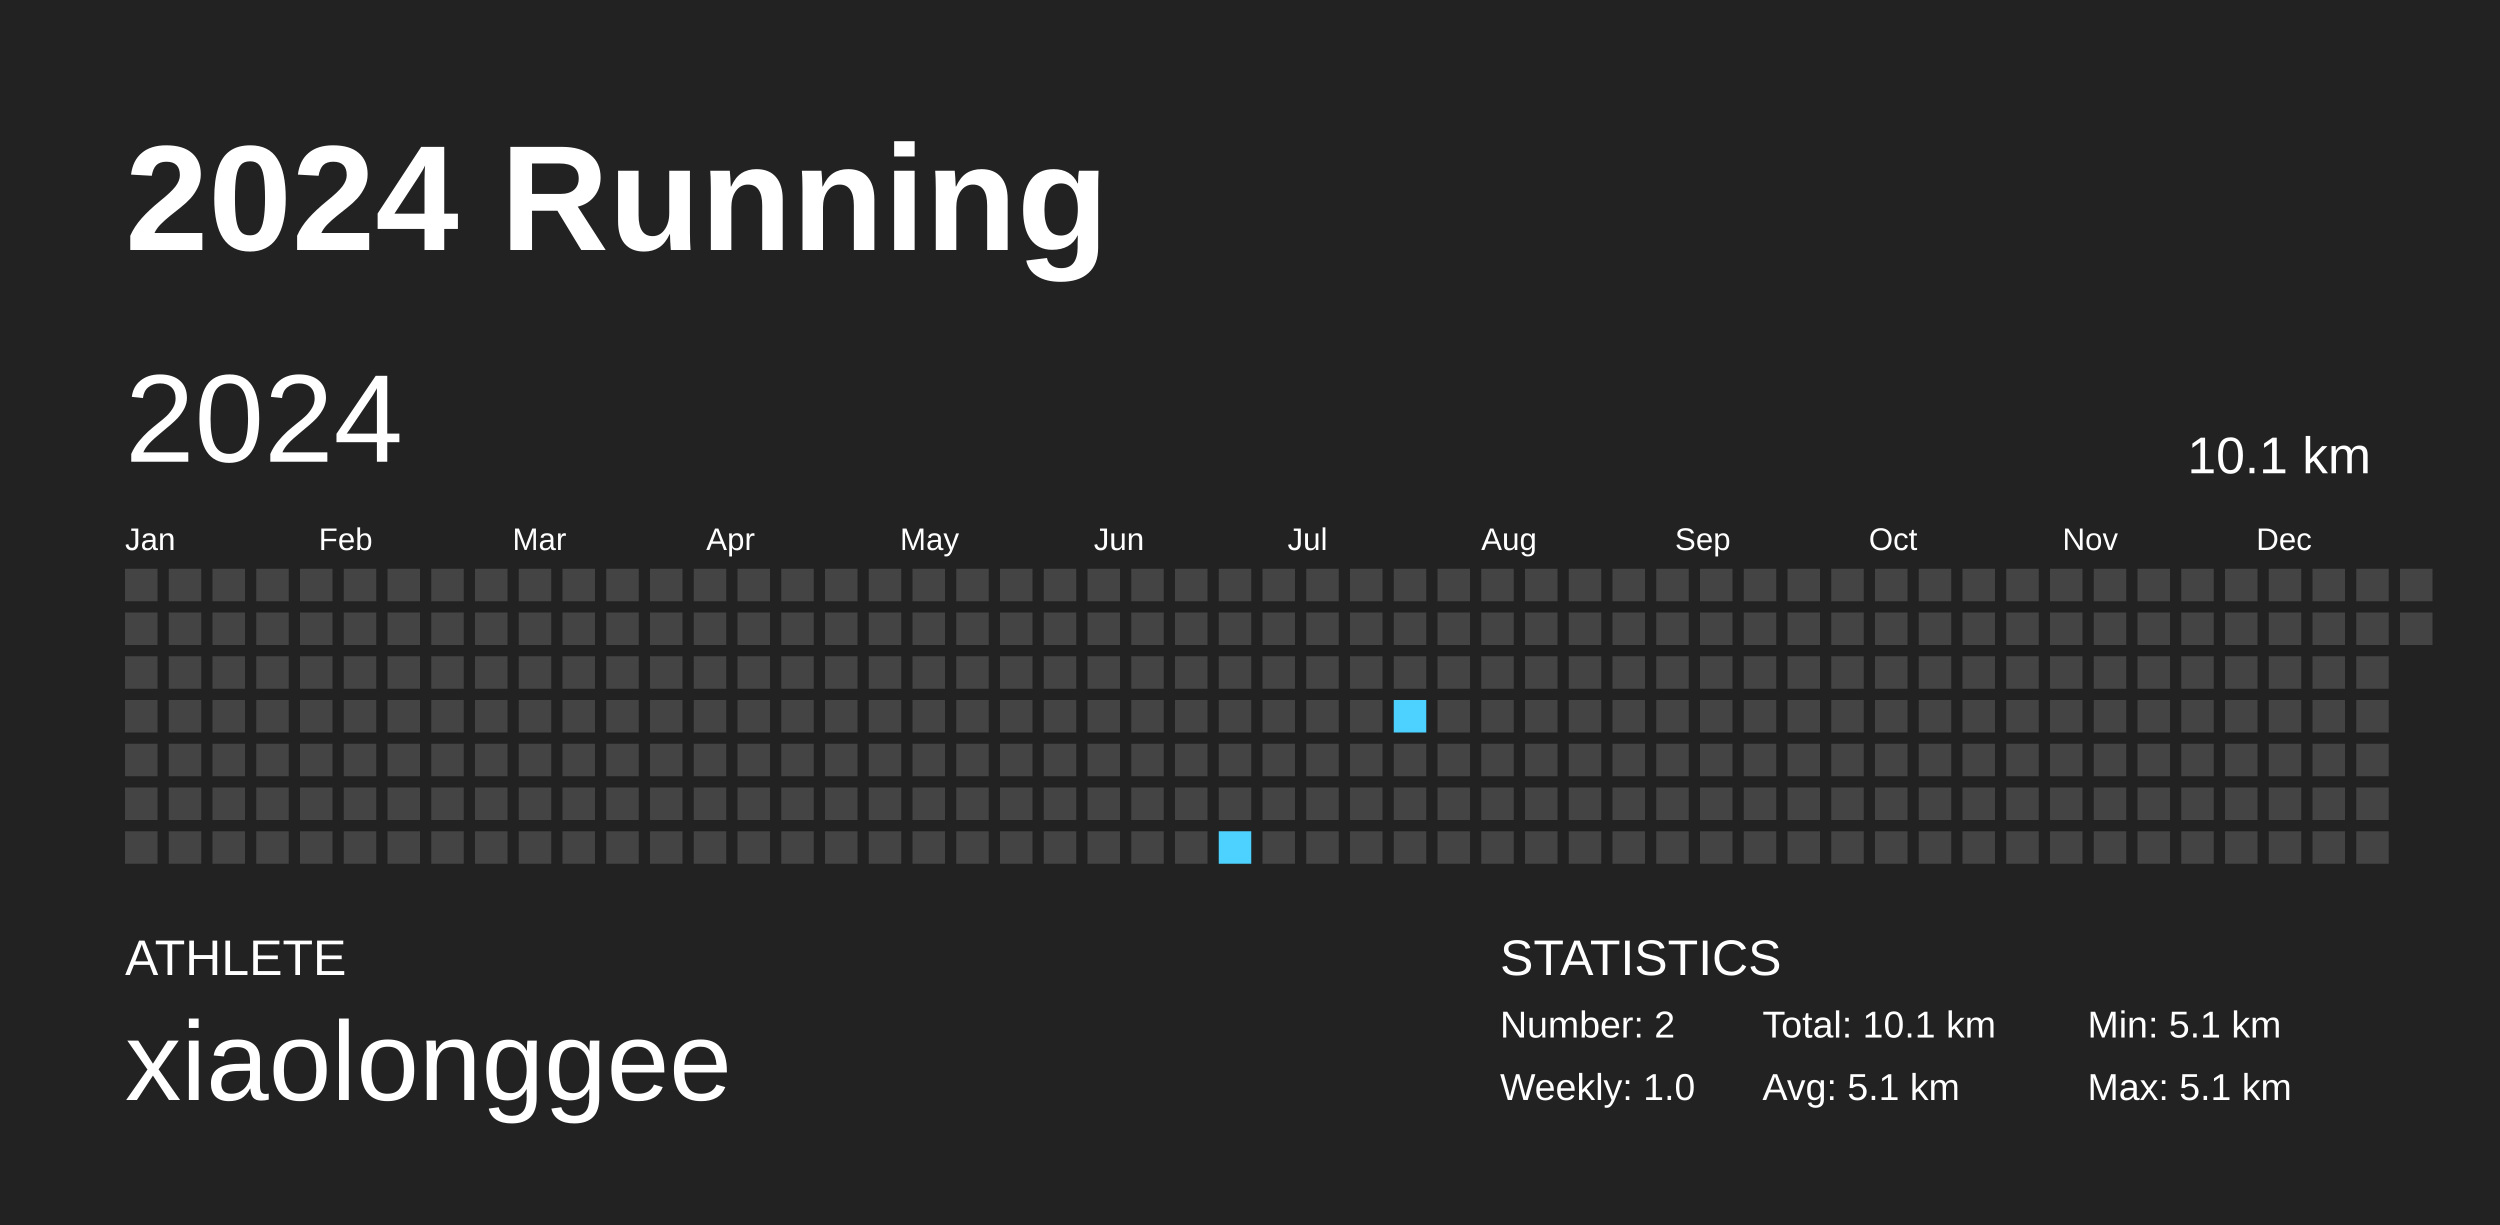
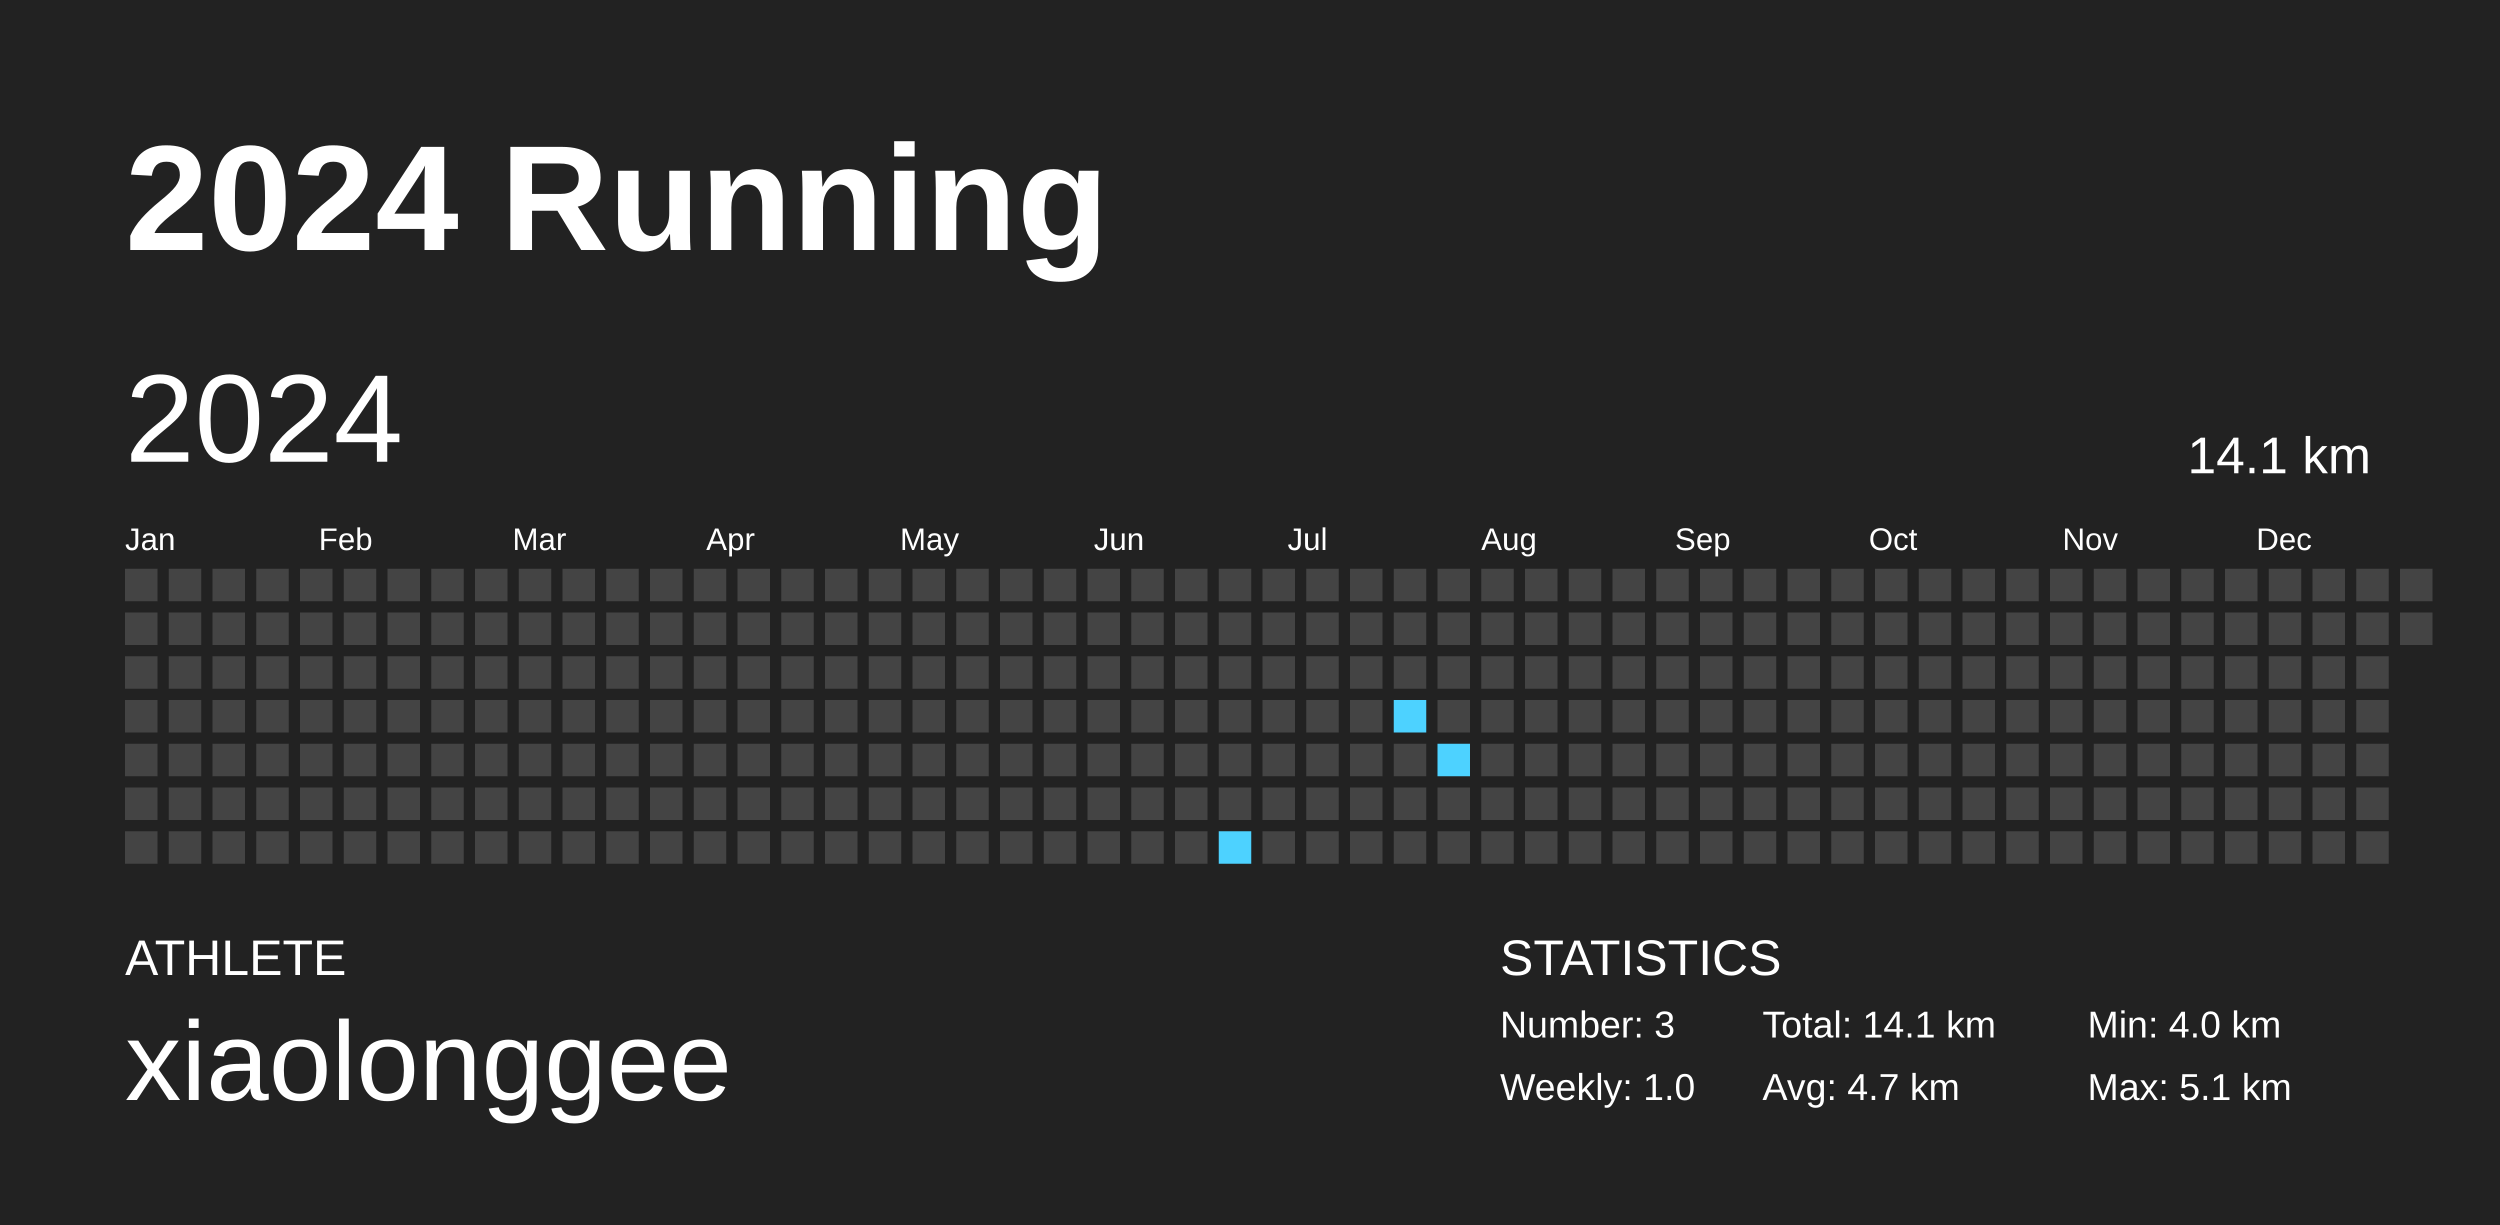
<svg xmlns="http://www.w3.org/2000/svg" baseProfile="full" height="98mm" version="1.1" viewBox="0,0,200,98" width="200mm">
  <defs />
  <rect fill="#222222" height="98" width="200" x="0" y="0" />
  <text fill="#FFFFFF" style="font-size:12px; font-family:Arial; font-weight:bold;" x="10" y="20">2024 Running</text>
  <text fill="#FFFFFF" style="font-size:4px; font-family:Arial" x="10" y="78">ATHLETE</text>
  <text fill="#FFFFFF" style="font-size:9px; font-family:Arial" x="10" y="88">xiaolonggee</text>
  <text fill="#FFFFFF" style="font-size:4px; font-family:Arial" x="120" y="78">STATISTICS</text>
-   <text fill="#FFFFFF" style="font-size:3px; font-family:Arial" x="120" y="83">Number: 2</text>
+   <text fill="#FFFFFF" style="font-size:3px; font-family:Arial" x="120" y="83">Number: 3</text>
  <text fill="#FFFFFF" style="font-size:3px; font-family:Arial" x="120" y="88">Weekly: 1.0</text>
-   <text fill="#FFFFFF" style="font-size:3px; font-family:Arial" x="141" y="83">Total: 10.1 km</text>
-   <text fill="#FFFFFF" style="font-size:3px; font-family:Arial" x="141" y="88">Avg: 5.1 km</text>
-   <text fill="#FFFFFF" style="font-size:3px; font-family:Arial" x="167" y="83">Min: 5.1 km</text>
+   <text fill="#FFFFFF" style="font-size:3px; font-family:Arial" x="141" y="83">Total: 14.1 km</text>
+   <text fill="#FFFFFF" style="font-size:3px; font-family:Arial" x="141" y="88">Avg: 4.7 km</text>
+   <text fill="#FFFFFF" style="font-size:3px; font-family:Arial" x="167" y="83">Min: 4.0 km</text>
  <text fill="#FFFFFF" style="font-size:3px; font-family:Arial" x="167" y="88">Max: 5.1 km</text>
  <text dominant-baseline="hanging" fill="#FFFFFF" style="font-size:10.0px; font-family:Arial;" x="10" y="30">2024</text>
-   <text dominant-baseline="hanging" fill="#FFFFFF" style="font-size:4.125px; font-family:Arial;" x="175" y="35">10.1 km</text>
+   <text dominant-baseline="hanging" fill="#FFFFFF" style="font-size:4.125px; font-family:Arial;" x="175" y="35">14.1 km</text>
  <text fill="#FFFFFF" style="font-size:2.5px; font-family:Arial" x="10.0" y="44">Jan</text>
  <text fill="#FFFFFF" style="font-size:2.5px; font-family:Arial" x="25.5" y="44">Feb</text>
  <text fill="#FFFFFF" style="font-size:2.5px; font-family:Arial" x="41.0" y="44">Mar</text>
  <text fill="#FFFFFF" style="font-size:2.5px; font-family:Arial" x="56.5" y="44">Apr</text>
  <text fill="#FFFFFF" style="font-size:2.5px; font-family:Arial" x="72.0" y="44">May</text>
  <text fill="#FFFFFF" style="font-size:2.5px; font-family:Arial" x="87.5" y="44">Jun</text>
  <text fill="#FFFFFF" style="font-size:2.5px; font-family:Arial" x="103.0" y="44">Jul</text>
  <text fill="#FFFFFF" style="font-size:2.5px; font-family:Arial" x="118.5" y="44">Aug</text>
  <text fill="#FFFFFF" style="font-size:2.5px; font-family:Arial" x="134.0" y="44">Sep</text>
  <text fill="#FFFFFF" style="font-size:2.5px; font-family:Arial" x="149.5" y="44">Oct</text>
  <text fill="#FFFFFF" style="font-size:2.5px; font-family:Arial" x="165.0" y="44">Nov</text>
  <text fill="#FFFFFF" style="font-size:2.5px; font-family:Arial" x="180.5" y="44">Dec</text>
  <rect fill="#444444" height="2.6" width="2.6" x="10.0" y="45.5" />
  <rect fill="#444444" height="2.6" width="2.6" x="10.0" y="49.0" />
  <rect fill="#444444" height="2.6" width="2.6" x="10.0" y="52.5" />
  <rect fill="#444444" height="2.6" width="2.6" x="10.0" y="56.0" />
  <rect fill="#444444" height="2.6" width="2.6" x="10.0" y="59.5" />
  <rect fill="#444444" height="2.6" width="2.6" x="10.0" y="63.0" />
  <rect fill="#444444" height="2.6" width="2.6" x="10.0" y="66.5" />
  <rect fill="#444444" height="2.6" width="2.6" x="13.5" y="45.5" />
  <rect fill="#444444" height="2.6" width="2.6" x="13.5" y="49.0" />
  <rect fill="#444444" height="2.6" width="2.6" x="13.5" y="52.5" />
  <rect fill="#444444" height="2.6" width="2.6" x="13.5" y="56.0" />
  <rect fill="#444444" height="2.6" width="2.6" x="13.5" y="59.5" />
  <rect fill="#444444" height="2.6" width="2.6" x="13.5" y="63.0" />
  <rect fill="#444444" height="2.6" width="2.6" x="13.5" y="66.5" />
  <rect fill="#444444" height="2.6" width="2.6" x="17.0" y="45.5" />
  <rect fill="#444444" height="2.6" width="2.6" x="17.0" y="49.0" />
  <rect fill="#444444" height="2.6" width="2.6" x="17.0" y="52.5" />
  <rect fill="#444444" height="2.6" width="2.6" x="17.0" y="56.0" />
  <rect fill="#444444" height="2.6" width="2.6" x="17.0" y="59.5" />
  <rect fill="#444444" height="2.6" width="2.6" x="17.0" y="63.0" />
  <rect fill="#444444" height="2.6" width="2.6" x="17.0" y="66.5" />
  <rect fill="#444444" height="2.6" width="2.6" x="20.5" y="45.5" />
  <rect fill="#444444" height="2.6" width="2.6" x="20.5" y="49.0" />
  <rect fill="#444444" height="2.6" width="2.6" x="20.5" y="52.5" />
  <rect fill="#444444" height="2.6" width="2.6" x="20.5" y="56.0" />
  <rect fill="#444444" height="2.6" width="2.6" x="20.5" y="59.5" />
  <rect fill="#444444" height="2.6" width="2.6" x="20.5" y="63.0" />
  <rect fill="#444444" height="2.6" width="2.6" x="20.5" y="66.5" />
  <rect fill="#444444" height="2.6" width="2.6" x="24.0" y="45.5" />
  <rect fill="#444444" height="2.6" width="2.6" x="24.0" y="49.0" />
  <rect fill="#444444" height="2.6" width="2.6" x="24.0" y="52.5" />
  <rect fill="#444444" height="2.6" width="2.6" x="24.0" y="56.0" />
  <rect fill="#444444" height="2.6" width="2.6" x="24.0" y="59.5" />
  <rect fill="#444444" height="2.6" width="2.6" x="24.0" y="63.0" />
  <rect fill="#444444" height="2.6" width="2.6" x="24.0" y="66.5" />
  <rect fill="#444444" height="2.6" width="2.6" x="27.5" y="45.5" />
  <rect fill="#444444" height="2.6" width="2.6" x="27.5" y="49.0" />
  <rect fill="#444444" height="2.6" width="2.6" x="27.5" y="52.5" />
  <rect fill="#444444" height="2.6" width="2.6" x="27.5" y="56.0" />
  <rect fill="#444444" height="2.6" width="2.6" x="27.5" y="59.5" />
  <rect fill="#444444" height="2.6" width="2.6" x="27.5" y="63.0" />
  <rect fill="#444444" height="2.6" width="2.6" x="27.5" y="66.5" />
  <rect fill="#444444" height="2.6" width="2.6" x="31.0" y="45.5" />
  <rect fill="#444444" height="2.6" width="2.6" x="31.0" y="49.0" />
  <rect fill="#444444" height="2.6" width="2.6" x="31.0" y="52.5" />
  <rect fill="#444444" height="2.6" width="2.6" x="31.0" y="56.0" />
  <rect fill="#444444" height="2.6" width="2.6" x="31.0" y="59.5" />
  <rect fill="#444444" height="2.6" width="2.6" x="31.0" y="63.0" />
  <rect fill="#444444" height="2.6" width="2.6" x="31.0" y="66.5" />
  <rect fill="#444444" height="2.6" width="2.6" x="34.5" y="45.5" />
  <rect fill="#444444" height="2.6" width="2.6" x="34.5" y="49.0" />
  <rect fill="#444444" height="2.6" width="2.6" x="34.5" y="52.5" />
  <rect fill="#444444" height="2.6" width="2.6" x="34.5" y="56.0" />
  <rect fill="#444444" height="2.6" width="2.6" x="34.5" y="59.5" />
  <rect fill="#444444" height="2.6" width="2.6" x="34.5" y="63.0" />
  <rect fill="#444444" height="2.6" width="2.6" x="34.5" y="66.5" />
  <rect fill="#444444" height="2.6" width="2.6" x="38.0" y="45.5" />
  <rect fill="#444444" height="2.6" width="2.6" x="38.0" y="49.0" />
  <rect fill="#444444" height="2.6" width="2.6" x="38.0" y="52.5" />
  <rect fill="#444444" height="2.6" width="2.6" x="38.0" y="56.0" />
  <rect fill="#444444" height="2.6" width="2.6" x="38.0" y="59.5" />
  <rect fill="#444444" height="2.6" width="2.6" x="38.0" y="63.0" />
  <rect fill="#444444" height="2.6" width="2.6" x="38.0" y="66.5" />
  <rect fill="#444444" height="2.6" width="2.6" x="41.5" y="45.5" />
  <rect fill="#444444" height="2.6" width="2.6" x="41.5" y="49.0" />
  <rect fill="#444444" height="2.6" width="2.6" x="41.5" y="52.5" />
  <rect fill="#444444" height="2.6" width="2.6" x="41.5" y="56.0" />
  <rect fill="#444444" height="2.6" width="2.6" x="41.5" y="59.5" />
  <rect fill="#444444" height="2.6" width="2.6" x="41.5" y="63.0" />
  <rect fill="#444444" height="2.6" width="2.6" x="41.5" y="66.5" />
  <rect fill="#444444" height="2.6" width="2.6" x="45.0" y="45.5" />
  <rect fill="#444444" height="2.6" width="2.6" x="45.0" y="49.0" />
  <rect fill="#444444" height="2.6" width="2.6" x="45.0" y="52.5" />
  <rect fill="#444444" height="2.6" width="2.6" x="45.0" y="56.0" />
  <rect fill="#444444" height="2.6" width="2.6" x="45.0" y="59.5" />
  <rect fill="#444444" height="2.6" width="2.6" x="45.0" y="63.0" />
  <rect fill="#444444" height="2.6" width="2.6" x="45.0" y="66.5" />
  <rect fill="#444444" height="2.6" width="2.6" x="48.5" y="45.5" />
  <rect fill="#444444" height="2.6" width="2.6" x="48.5" y="49.0" />
  <rect fill="#444444" height="2.6" width="2.6" x="48.5" y="52.5" />
  <rect fill="#444444" height="2.6" width="2.6" x="48.5" y="56.0" />
  <rect fill="#444444" height="2.6" width="2.6" x="48.5" y="59.5" />
  <rect fill="#444444" height="2.6" width="2.6" x="48.5" y="63.0" />
  <rect fill="#444444" height="2.6" width="2.6" x="48.5" y="66.5" />
  <rect fill="#444444" height="2.6" width="2.6" x="52.0" y="45.5" />
  <rect fill="#444444" height="2.6" width="2.6" x="52.0" y="49.0" />
  <rect fill="#444444" height="2.6" width="2.6" x="52.0" y="52.5" />
  <rect fill="#444444" height="2.6" width="2.6" x="52.0" y="56.0" />
  <rect fill="#444444" height="2.6" width="2.6" x="52.0" y="59.5" />
  <rect fill="#444444" height="2.6" width="2.6" x="52.0" y="63.0" />
  <rect fill="#444444" height="2.6" width="2.6" x="52.0" y="66.5" />
  <rect fill="#444444" height="2.6" width="2.6" x="55.5" y="45.5" />
  <rect fill="#444444" height="2.6" width="2.6" x="55.5" y="49.0" />
  <rect fill="#444444" height="2.6" width="2.6" x="55.5" y="52.5" />
  <rect fill="#444444" height="2.6" width="2.6" x="55.5" y="56.0" />
  <rect fill="#444444" height="2.6" width="2.6" x="55.5" y="59.5" />
  <rect fill="#444444" height="2.6" width="2.6" x="55.5" y="63.0" />
  <rect fill="#444444" height="2.6" width="2.6" x="55.5" y="66.5" />
  <rect fill="#444444" height="2.6" width="2.6" x="59.0" y="45.5" />
  <rect fill="#444444" height="2.6" width="2.6" x="59.0" y="49.0" />
  <rect fill="#444444" height="2.6" width="2.6" x="59.0" y="52.5" />
  <rect fill="#444444" height="2.6" width="2.6" x="59.0" y="56.0" />
  <rect fill="#444444" height="2.6" width="2.6" x="59.0" y="59.5" />
  <rect fill="#444444" height="2.6" width="2.6" x="59.0" y="63.0" />
  <rect fill="#444444" height="2.6" width="2.6" x="59.0" y="66.5" />
  <rect fill="#444444" height="2.6" width="2.6" x="62.5" y="45.5" />
  <rect fill="#444444" height="2.6" width="2.6" x="62.5" y="49.0" />
  <rect fill="#444444" height="2.6" width="2.6" x="62.5" y="52.5" />
  <rect fill="#444444" height="2.6" width="2.6" x="62.5" y="56.0" />
  <rect fill="#444444" height="2.6" width="2.6" x="62.5" y="59.5" />
  <rect fill="#444444" height="2.6" width="2.6" x="62.5" y="63.0" />
  <rect fill="#444444" height="2.6" width="2.6" x="62.5" y="66.5" />
  <rect fill="#444444" height="2.6" width="2.6" x="66.0" y="45.5" />
  <rect fill="#444444" height="2.6" width="2.6" x="66.0" y="49.0" />
  <rect fill="#444444" height="2.6" width="2.6" x="66.0" y="52.5" />
  <rect fill="#444444" height="2.6" width="2.6" x="66.0" y="56.0" />
  <rect fill="#444444" height="2.6" width="2.6" x="66.0" y="59.5" />
  <rect fill="#444444" height="2.6" width="2.6" x="66.0" y="63.0" />
  <rect fill="#444444" height="2.6" width="2.6" x="66.0" y="66.5" />
  <rect fill="#444444" height="2.6" width="2.6" x="69.5" y="45.5" />
  <rect fill="#444444" height="2.6" width="2.6" x="69.5" y="49.0" />
  <rect fill="#444444" height="2.6" width="2.6" x="69.5" y="52.5" />
  <rect fill="#444444" height="2.6" width="2.6" x="69.5" y="56.0" />
  <rect fill="#444444" height="2.6" width="2.6" x="69.5" y="59.5" />
  <rect fill="#444444" height="2.6" width="2.6" x="69.5" y="63.0" />
  <rect fill="#444444" height="2.6" width="2.6" x="69.5" y="66.5" />
  <rect fill="#444444" height="2.6" width="2.6" x="73.0" y="45.5" />
  <rect fill="#444444" height="2.6" width="2.6" x="73.0" y="49.0" />
  <rect fill="#444444" height="2.6" width="2.6" x="73.0" y="52.5" />
  <rect fill="#444444" height="2.6" width="2.6" x="73.0" y="56.0" />
  <rect fill="#444444" height="2.6" width="2.6" x="73.0" y="59.5" />
  <rect fill="#444444" height="2.6" width="2.6" x="73.0" y="63.0" />
  <rect fill="#444444" height="2.6" width="2.6" x="73.0" y="66.5" />
  <rect fill="#444444" height="2.6" width="2.6" x="76.5" y="45.5" />
  <rect fill="#444444" height="2.6" width="2.6" x="76.5" y="49.0" />
  <rect fill="#444444" height="2.6" width="2.6" x="76.5" y="52.5" />
  <rect fill="#444444" height="2.6" width="2.6" x="76.5" y="56.0" />
  <rect fill="#444444" height="2.6" width="2.6" x="76.5" y="59.5" />
  <rect fill="#444444" height="2.6" width="2.6" x="76.5" y="63.0" />
  <rect fill="#444444" height="2.6" width="2.6" x="76.5" y="66.5" />
  <rect fill="#444444" height="2.6" width="2.6" x="80.0" y="45.5" />
  <rect fill="#444444" height="2.6" width="2.6" x="80.0" y="49.0" />
  <rect fill="#444444" height="2.6" width="2.6" x="80.0" y="52.5" />
  <rect fill="#444444" height="2.6" width="2.6" x="80.0" y="56.0" />
  <rect fill="#444444" height="2.6" width="2.6" x="80.0" y="59.5" />
  <rect fill="#444444" height="2.6" width="2.6" x="80.0" y="63.0" />
  <rect fill="#444444" height="2.6" width="2.6" x="80.0" y="66.5" />
  <rect fill="#444444" height="2.6" width="2.6" x="83.5" y="45.5" />
  <rect fill="#444444" height="2.6" width="2.6" x="83.5" y="49.0" />
  <rect fill="#444444" height="2.6" width="2.6" x="83.5" y="52.5" />
  <rect fill="#444444" height="2.6" width="2.6" x="83.5" y="56.0" />
  <rect fill="#444444" height="2.6" width="2.6" x="83.5" y="59.5" />
  <rect fill="#444444" height="2.6" width="2.6" x="83.5" y="63.0" />
  <rect fill="#444444" height="2.6" width="2.6" x="83.5" y="66.5" />
  <rect fill="#444444" height="2.6" width="2.6" x="87.0" y="45.5" />
  <rect fill="#444444" height="2.6" width="2.6" x="87.0" y="49.0" />
  <rect fill="#444444" height="2.6" width="2.6" x="87.0" y="52.5" />
  <rect fill="#444444" height="2.6" width="2.6" x="87.0" y="56.0" />
  <rect fill="#444444" height="2.6" width="2.6" x="87.0" y="59.5" />
  <rect fill="#444444" height="2.6" width="2.6" x="87.0" y="63.0" />
  <rect fill="#444444" height="2.6" width="2.6" x="87.0" y="66.5" />
  <rect fill="#444444" height="2.6" width="2.6" x="90.5" y="45.5" />
  <rect fill="#444444" height="2.6" width="2.6" x="90.5" y="49.0" />
  <rect fill="#444444" height="2.6" width="2.6" x="90.5" y="52.5" />
  <rect fill="#444444" height="2.6" width="2.6" x="90.5" y="56.0" />
  <rect fill="#444444" height="2.6" width="2.6" x="90.5" y="59.5" />
  <rect fill="#444444" height="2.6" width="2.6" x="90.5" y="63.0" />
  <rect fill="#444444" height="2.6" width="2.6" x="90.5" y="66.5" />
  <rect fill="#444444" height="2.6" width="2.6" x="94.0" y="45.5" />
  <rect fill="#444444" height="2.6" width="2.6" x="94.0" y="49.0" />
  <rect fill="#444444" height="2.6" width="2.6" x="94.0" y="52.5" />
  <rect fill="#444444" height="2.6" width="2.6" x="94.0" y="56.0" />
  <rect fill="#444444" height="2.6" width="2.6" x="94.0" y="59.5" />
  <rect fill="#444444" height="2.6" width="2.6" x="94.0" y="63.0" />
  <rect fill="#444444" height="2.6" width="2.6" x="94.0" y="66.5" />
  <rect fill="#444444" height="2.6" width="2.6" x="97.5" y="45.5" />
  <rect fill="#444444" height="2.6" width="2.6" x="97.5" y="49.0" />
  <rect fill="#444444" height="2.6" width="2.6" x="97.5" y="52.5" />
  <rect fill="#444444" height="2.6" width="2.6" x="97.5" y="56.0" />
  <rect fill="#444444" height="2.6" width="2.6" x="97.5" y="59.5" />
  <rect fill="#444444" height="2.6" width="2.6" x="97.5" y="63.0" />
  <rect fill="#4dd2ff" height="2.6" width="2.6" x="97.5" y="66.5" />
  <rect fill="#444444" height="2.6" width="2.6" x="101.0" y="45.5" />
  <rect fill="#444444" height="2.6" width="2.6" x="101.0" y="49.0" />
  <rect fill="#444444" height="2.6" width="2.6" x="101.0" y="52.5" />
  <rect fill="#444444" height="2.6" width="2.6" x="101.0" y="56.0" />
  <rect fill="#444444" height="2.6" width="2.6" x="101.0" y="59.5" />
  <rect fill="#444444" height="2.6" width="2.6" x="101.0" y="63.0" />
  <rect fill="#444444" height="2.6" width="2.6" x="101.0" y="66.5" />
  <rect fill="#444444" height="2.6" width="2.6" x="104.5" y="45.5" />
  <rect fill="#444444" height="2.6" width="2.6" x="104.5" y="49.0" />
  <rect fill="#444444" height="2.6" width="2.6" x="104.5" y="52.5" />
  <rect fill="#444444" height="2.6" width="2.6" x="104.5" y="56.0" />
  <rect fill="#444444" height="2.6" width="2.6" x="104.5" y="59.5" />
  <rect fill="#444444" height="2.6" width="2.6" x="104.5" y="63.0" />
  <rect fill="#444444" height="2.6" width="2.6" x="104.5" y="66.5" />
  <rect fill="#444444" height="2.6" width="2.6" x="108.0" y="45.5" />
  <rect fill="#444444" height="2.6" width="2.6" x="108.0" y="49.0" />
  <rect fill="#444444" height="2.6" width="2.6" x="108.0" y="52.5" />
  <rect fill="#444444" height="2.6" width="2.6" x="108.0" y="56.0" />
  <rect fill="#444444" height="2.6" width="2.6" x="108.0" y="59.5" />
  <rect fill="#444444" height="2.6" width="2.6" x="108.0" y="63.0" />
  <rect fill="#444444" height="2.6" width="2.6" x="108.0" y="66.5" />
  <rect fill="#444444" height="2.6" width="2.6" x="111.5" y="45.5" />
  <rect fill="#444444" height="2.6" width="2.6" x="111.5" y="49.0" />
  <rect fill="#444444" height="2.6" width="2.6" x="111.5" y="52.5" />
  <rect fill="#4dd2ff" height="2.6" width="2.6" x="111.5" y="56.0" />
  <rect fill="#444444" height="2.6" width="2.6" x="111.5" y="59.5" />
  <rect fill="#444444" height="2.6" width="2.6" x="111.5" y="63.0" />
  <rect fill="#444444" height="2.6" width="2.6" x="111.5" y="66.5" />
  <rect fill="#444444" height="2.6" width="2.6" x="115.0" y="45.5" />
  <rect fill="#444444" height="2.6" width="2.6" x="115.0" y="49.0" />
  <rect fill="#444444" height="2.6" width="2.6" x="115.0" y="52.5" />
  <rect fill="#444444" height="2.6" width="2.6" x="115.0" y="56.0" />
-   <rect fill="#444444" height="2.6" width="2.6" x="115.0" y="59.5" />
+   <rect fill="#4dd2ff" height="2.6" width="2.6" x="115.0" y="59.5" />
  <rect fill="#444444" height="2.6" width="2.6" x="115.0" y="63.0" />
  <rect fill="#444444" height="2.6" width="2.6" x="115.0" y="66.5" />
  <rect fill="#444444" height="2.6" width="2.6" x="118.5" y="45.5" />
  <rect fill="#444444" height="2.6" width="2.6" x="118.5" y="49.0" />
  <rect fill="#444444" height="2.6" width="2.6" x="118.5" y="52.5" />
  <rect fill="#444444" height="2.6" width="2.6" x="118.5" y="56.0" />
  <rect fill="#444444" height="2.6" width="2.6" x="118.5" y="59.5" />
  <rect fill="#444444" height="2.6" width="2.6" x="118.5" y="63.0" />
  <rect fill="#444444" height="2.6" width="2.6" x="118.5" y="66.5" />
  <rect fill="#444444" height="2.6" width="2.6" x="122.0" y="45.5" />
  <rect fill="#444444" height="2.6" width="2.6" x="122.0" y="49.0" />
  <rect fill="#444444" height="2.6" width="2.6" x="122.0" y="52.5" />
  <rect fill="#444444" height="2.6" width="2.6" x="122.0" y="56.0" />
  <rect fill="#444444" height="2.6" width="2.6" x="122.0" y="59.5" />
  <rect fill="#444444" height="2.6" width="2.6" x="122.0" y="63.0" />
  <rect fill="#444444" height="2.6" width="2.6" x="122.0" y="66.5" />
  <rect fill="#444444" height="2.6" width="2.6" x="125.5" y="45.5" />
  <rect fill="#444444" height="2.6" width="2.6" x="125.5" y="49.0" />
  <rect fill="#444444" height="2.6" width="2.6" x="125.5" y="52.5" />
  <rect fill="#444444" height="2.6" width="2.6" x="125.5" y="56.0" />
  <rect fill="#444444" height="2.6" width="2.6" x="125.5" y="59.5" />
  <rect fill="#444444" height="2.6" width="2.6" x="125.5" y="63.0" />
  <rect fill="#444444" height="2.6" width="2.6" x="125.5" y="66.5" />
  <rect fill="#444444" height="2.6" width="2.6" x="129.0" y="45.5" />
  <rect fill="#444444" height="2.6" width="2.6" x="129.0" y="49.0" />
  <rect fill="#444444" height="2.6" width="2.6" x="129.0" y="52.5" />
  <rect fill="#444444" height="2.6" width="2.6" x="129.0" y="56.0" />
  <rect fill="#444444" height="2.6" width="2.6" x="129.0" y="59.5" />
  <rect fill="#444444" height="2.6" width="2.6" x="129.0" y="63.0" />
  <rect fill="#444444" height="2.6" width="2.6" x="129.0" y="66.5" />
  <rect fill="#444444" height="2.6" width="2.6" x="132.5" y="45.5" />
  <rect fill="#444444" height="2.6" width="2.6" x="132.5" y="49.0" />
  <rect fill="#444444" height="2.6" width="2.6" x="132.5" y="52.5" />
  <rect fill="#444444" height="2.6" width="2.6" x="132.5" y="56.0" />
  <rect fill="#444444" height="2.6" width="2.6" x="132.5" y="59.5" />
  <rect fill="#444444" height="2.6" width="2.6" x="132.5" y="63.0" />
  <rect fill="#444444" height="2.6" width="2.6" x="132.5" y="66.5" />
  <rect fill="#444444" height="2.6" width="2.6" x="136.0" y="45.5" />
  <rect fill="#444444" height="2.6" width="2.6" x="136.0" y="49.0" />
  <rect fill="#444444" height="2.6" width="2.6" x="136.0" y="52.5" />
  <rect fill="#444444" height="2.6" width="2.6" x="136.0" y="56.0" />
  <rect fill="#444444" height="2.6" width="2.6" x="136.0" y="59.5" />
  <rect fill="#444444" height="2.6" width="2.6" x="136.0" y="63.0" />
  <rect fill="#444444" height="2.6" width="2.6" x="136.0" y="66.5" />
  <rect fill="#444444" height="2.6" width="2.6" x="139.5" y="45.5" />
  <rect fill="#444444" height="2.6" width="2.6" x="139.5" y="49.0" />
  <rect fill="#444444" height="2.6" width="2.6" x="139.5" y="52.5" />
  <rect fill="#444444" height="2.6" width="2.6" x="139.5" y="56.0" />
  <rect fill="#444444" height="2.6" width="2.6" x="139.5" y="59.5" />
  <rect fill="#444444" height="2.6" width="2.6" x="139.5" y="63.0" />
  <rect fill="#444444" height="2.6" width="2.6" x="139.5" y="66.5" />
  <rect fill="#444444" height="2.6" width="2.6" x="143.0" y="45.5" />
  <rect fill="#444444" height="2.6" width="2.6" x="143.0" y="49.0" />
  <rect fill="#444444" height="2.6" width="2.6" x="143.0" y="52.5" />
  <rect fill="#444444" height="2.6" width="2.6" x="143.0" y="56.0" />
  <rect fill="#444444" height="2.6" width="2.6" x="143.0" y="59.5" />
  <rect fill="#444444" height="2.6" width="2.6" x="143.0" y="63.0" />
  <rect fill="#444444" height="2.6" width="2.6" x="143.0" y="66.5" />
  <rect fill="#444444" height="2.6" width="2.6" x="146.5" y="45.5" />
  <rect fill="#444444" height="2.6" width="2.6" x="146.5" y="49.0" />
  <rect fill="#444444" height="2.6" width="2.6" x="146.5" y="52.5" />
  <rect fill="#444444" height="2.6" width="2.6" x="146.5" y="56.0" />
  <rect fill="#444444" height="2.6" width="2.6" x="146.5" y="59.5" />
  <rect fill="#444444" height="2.6" width="2.6" x="146.5" y="63.0" />
  <rect fill="#444444" height="2.6" width="2.6" x="146.5" y="66.5" />
  <rect fill="#444444" height="2.6" width="2.6" x="150.0" y="45.5" />
  <rect fill="#444444" height="2.6" width="2.6" x="150.0" y="49.0" />
  <rect fill="#444444" height="2.6" width="2.6" x="150.0" y="52.5" />
  <rect fill="#444444" height="2.6" width="2.6" x="150.0" y="56.0" />
  <rect fill="#444444" height="2.6" width="2.6" x="150.0" y="59.5" />
  <rect fill="#444444" height="2.6" width="2.6" x="150.0" y="63.0" />
  <rect fill="#444444" height="2.6" width="2.6" x="150.0" y="66.5" />
  <rect fill="#444444" height="2.6" width="2.6" x="153.5" y="45.5" />
  <rect fill="#444444" height="2.6" width="2.6" x="153.5" y="49.0" />
  <rect fill="#444444" height="2.6" width="2.6" x="153.5" y="52.5" />
  <rect fill="#444444" height="2.6" width="2.6" x="153.5" y="56.0" />
  <rect fill="#444444" height="2.6" width="2.6" x="153.5" y="59.5" />
  <rect fill="#444444" height="2.6" width="2.6" x="153.5" y="63.0" />
  <rect fill="#444444" height="2.6" width="2.6" x="153.5" y="66.5" />
  <rect fill="#444444" height="2.6" width="2.6" x="157.0" y="45.5" />
  <rect fill="#444444" height="2.6" width="2.6" x="157.0" y="49.0" />
  <rect fill="#444444" height="2.6" width="2.6" x="157.0" y="52.5" />
  <rect fill="#444444" height="2.6" width="2.6" x="157.0" y="56.0" />
  <rect fill="#444444" height="2.6" width="2.6" x="157.0" y="59.5" />
  <rect fill="#444444" height="2.6" width="2.6" x="157.0" y="63.0" />
  <rect fill="#444444" height="2.6" width="2.6" x="157.0" y="66.5" />
  <rect fill="#444444" height="2.6" width="2.6" x="160.5" y="45.5" />
  <rect fill="#444444" height="2.6" width="2.6" x="160.5" y="49.0" />
  <rect fill="#444444" height="2.6" width="2.6" x="160.5" y="52.5" />
  <rect fill="#444444" height="2.6" width="2.6" x="160.5" y="56.0" />
  <rect fill="#444444" height="2.6" width="2.6" x="160.5" y="59.5" />
  <rect fill="#444444" height="2.6" width="2.6" x="160.5" y="63.0" />
  <rect fill="#444444" height="2.6" width="2.6" x="160.5" y="66.5" />
  <rect fill="#444444" height="2.6" width="2.6" x="164.0" y="45.5" />
  <rect fill="#444444" height="2.6" width="2.6" x="164.0" y="49.0" />
  <rect fill="#444444" height="2.6" width="2.6" x="164.0" y="52.5" />
  <rect fill="#444444" height="2.6" width="2.6" x="164.0" y="56.0" />
  <rect fill="#444444" height="2.6" width="2.6" x="164.0" y="59.5" />
  <rect fill="#444444" height="2.6" width="2.6" x="164.0" y="63.0" />
  <rect fill="#444444" height="2.6" width="2.6" x="164.0" y="66.5" />
  <rect fill="#444444" height="2.6" width="2.6" x="167.5" y="45.5" />
  <rect fill="#444444" height="2.6" width="2.6" x="167.5" y="49.0" />
  <rect fill="#444444" height="2.6" width="2.6" x="167.5" y="52.5" />
  <rect fill="#444444" height="2.6" width="2.6" x="167.5" y="56.0" />
  <rect fill="#444444" height="2.6" width="2.6" x="167.5" y="59.5" />
  <rect fill="#444444" height="2.6" width="2.6" x="167.5" y="63.0" />
  <rect fill="#444444" height="2.6" width="2.6" x="167.5" y="66.5" />
  <rect fill="#444444" height="2.6" width="2.6" x="171.0" y="45.5" />
  <rect fill="#444444" height="2.6" width="2.6" x="171.0" y="49.0" />
  <rect fill="#444444" height="2.6" width="2.6" x="171.0" y="52.5" />
  <rect fill="#444444" height="2.6" width="2.6" x="171.0" y="56.0" />
  <rect fill="#444444" height="2.6" width="2.6" x="171.0" y="59.5" />
  <rect fill="#444444" height="2.6" width="2.6" x="171.0" y="63.0" />
  <rect fill="#444444" height="2.6" width="2.6" x="171.0" y="66.5" />
  <rect fill="#444444" height="2.6" width="2.6" x="174.5" y="45.5" />
  <rect fill="#444444" height="2.6" width="2.6" x="174.5" y="49.0" />
  <rect fill="#444444" height="2.6" width="2.6" x="174.5" y="52.5" />
  <rect fill="#444444" height="2.6" width="2.6" x="174.5" y="56.0" />
  <rect fill="#444444" height="2.6" width="2.6" x="174.5" y="59.5" />
  <rect fill="#444444" height="2.6" width="2.6" x="174.5" y="63.0" />
  <rect fill="#444444" height="2.6" width="2.6" x="174.5" y="66.5" />
  <rect fill="#444444" height="2.6" width="2.6" x="178.0" y="45.5" />
  <rect fill="#444444" height="2.6" width="2.6" x="178.0" y="49.0" />
  <rect fill="#444444" height="2.6" width="2.6" x="178.0" y="52.5" />
  <rect fill="#444444" height="2.6" width="2.6" x="178.0" y="56.0" />
  <rect fill="#444444" height="2.6" width="2.6" x="178.0" y="59.5" />
  <rect fill="#444444" height="2.6" width="2.6" x="178.0" y="63.0" />
  <rect fill="#444444" height="2.6" width="2.6" x="178.0" y="66.5" />
  <rect fill="#444444" height="2.6" width="2.6" x="181.5" y="45.5" />
  <rect fill="#444444" height="2.6" width="2.6" x="181.5" y="49.0" />
  <rect fill="#444444" height="2.6" width="2.6" x="181.5" y="52.5" />
  <rect fill="#444444" height="2.6" width="2.6" x="181.5" y="56.0" />
  <rect fill="#444444" height="2.6" width="2.6" x="181.5" y="59.5" />
  <rect fill="#444444" height="2.6" width="2.6" x="181.5" y="63.0" />
  <rect fill="#444444" height="2.6" width="2.6" x="181.5" y="66.5" />
  <rect fill="#444444" height="2.6" width="2.6" x="185.0" y="45.5" />
  <rect fill="#444444" height="2.6" width="2.6" x="185.0" y="49.0" />
  <rect fill="#444444" height="2.6" width="2.6" x="185.0" y="52.5" />
  <rect fill="#444444" height="2.6" width="2.6" x="185.0" y="56.0" />
  <rect fill="#444444" height="2.6" width="2.6" x="185.0" y="59.5" />
  <rect fill="#444444" height="2.6" width="2.6" x="185.0" y="63.0" />
  <rect fill="#444444" height="2.6" width="2.6" x="185.0" y="66.5" />
  <rect fill="#444444" height="2.6" width="2.6" x="188.5" y="45.5" />
  <rect fill="#444444" height="2.6" width="2.6" x="188.5" y="49.0" />
  <rect fill="#444444" height="2.6" width="2.6" x="188.5" y="52.5" />
  <rect fill="#444444" height="2.6" width="2.6" x="188.5" y="56.0" />
  <rect fill="#444444" height="2.6" width="2.6" x="188.5" y="59.5" />
  <rect fill="#444444" height="2.6" width="2.6" x="188.5" y="63.0" />
  <rect fill="#444444" height="2.6" width="2.6" x="188.5" y="66.5" />
  <rect fill="#444444" height="2.6" width="2.6" x="192.0" y="45.5" />
  <rect fill="#444444" height="2.6" width="2.6" x="192.0" y="49.0" />
</svg>
